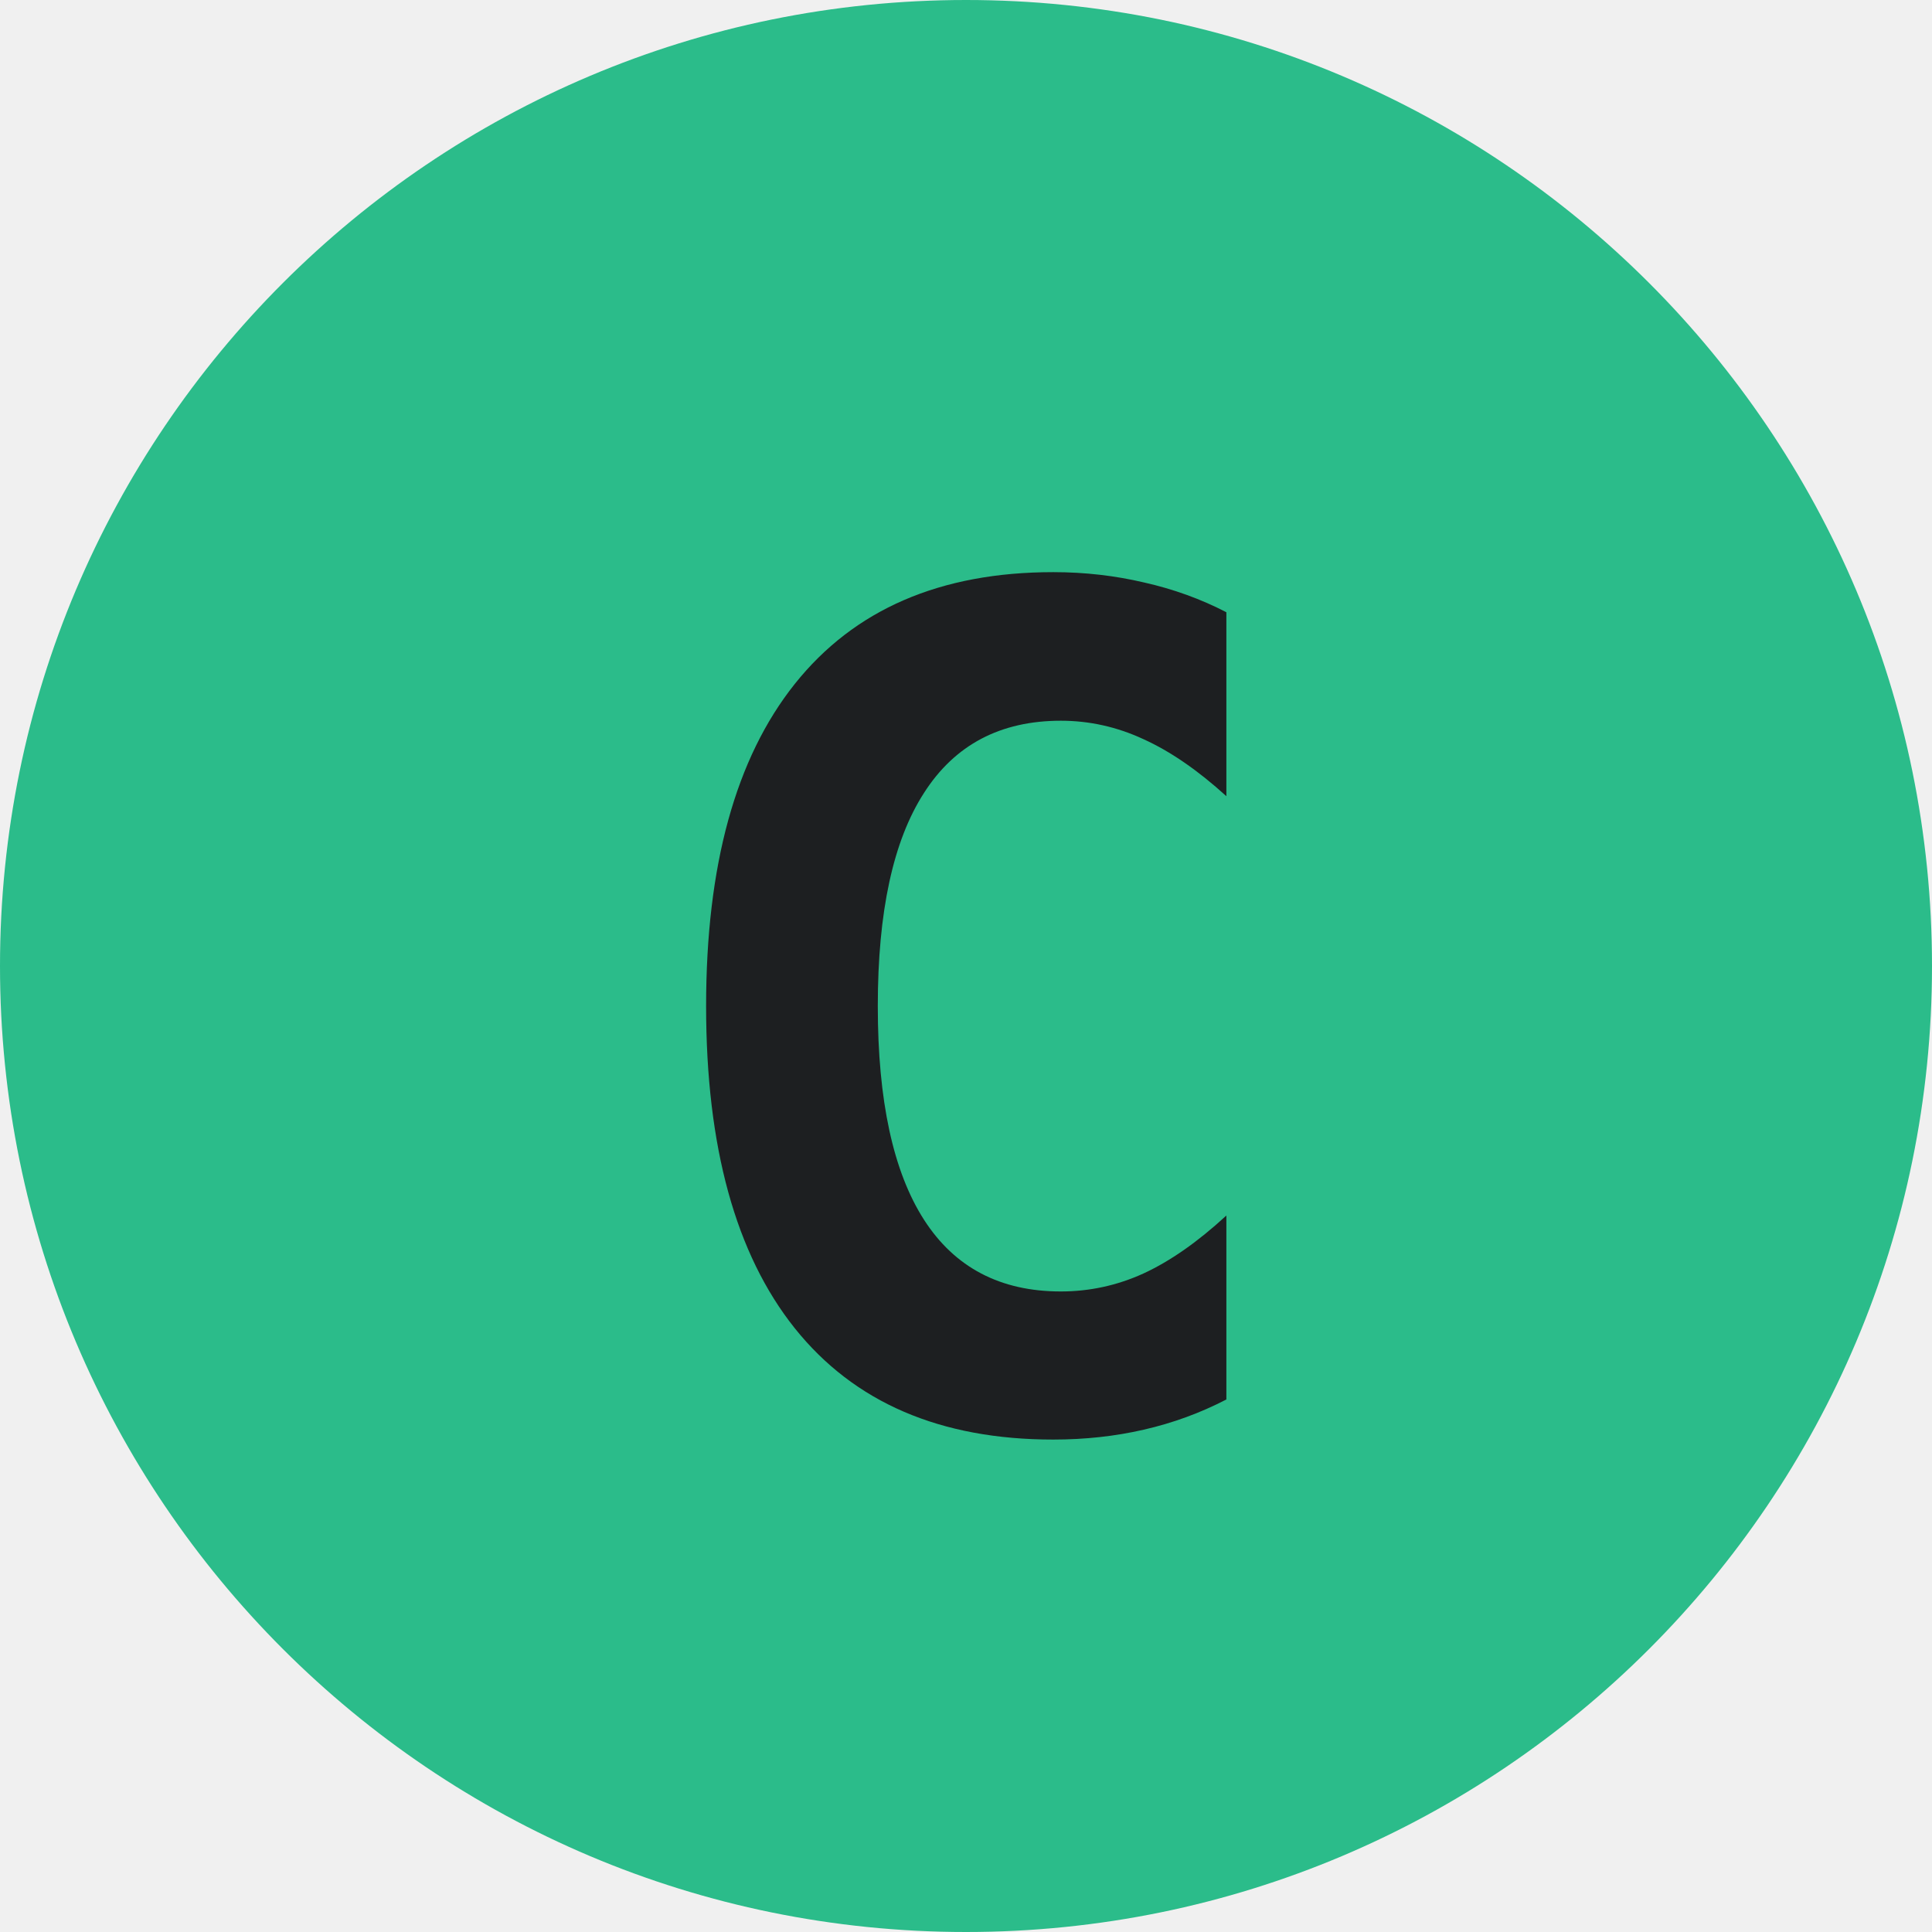
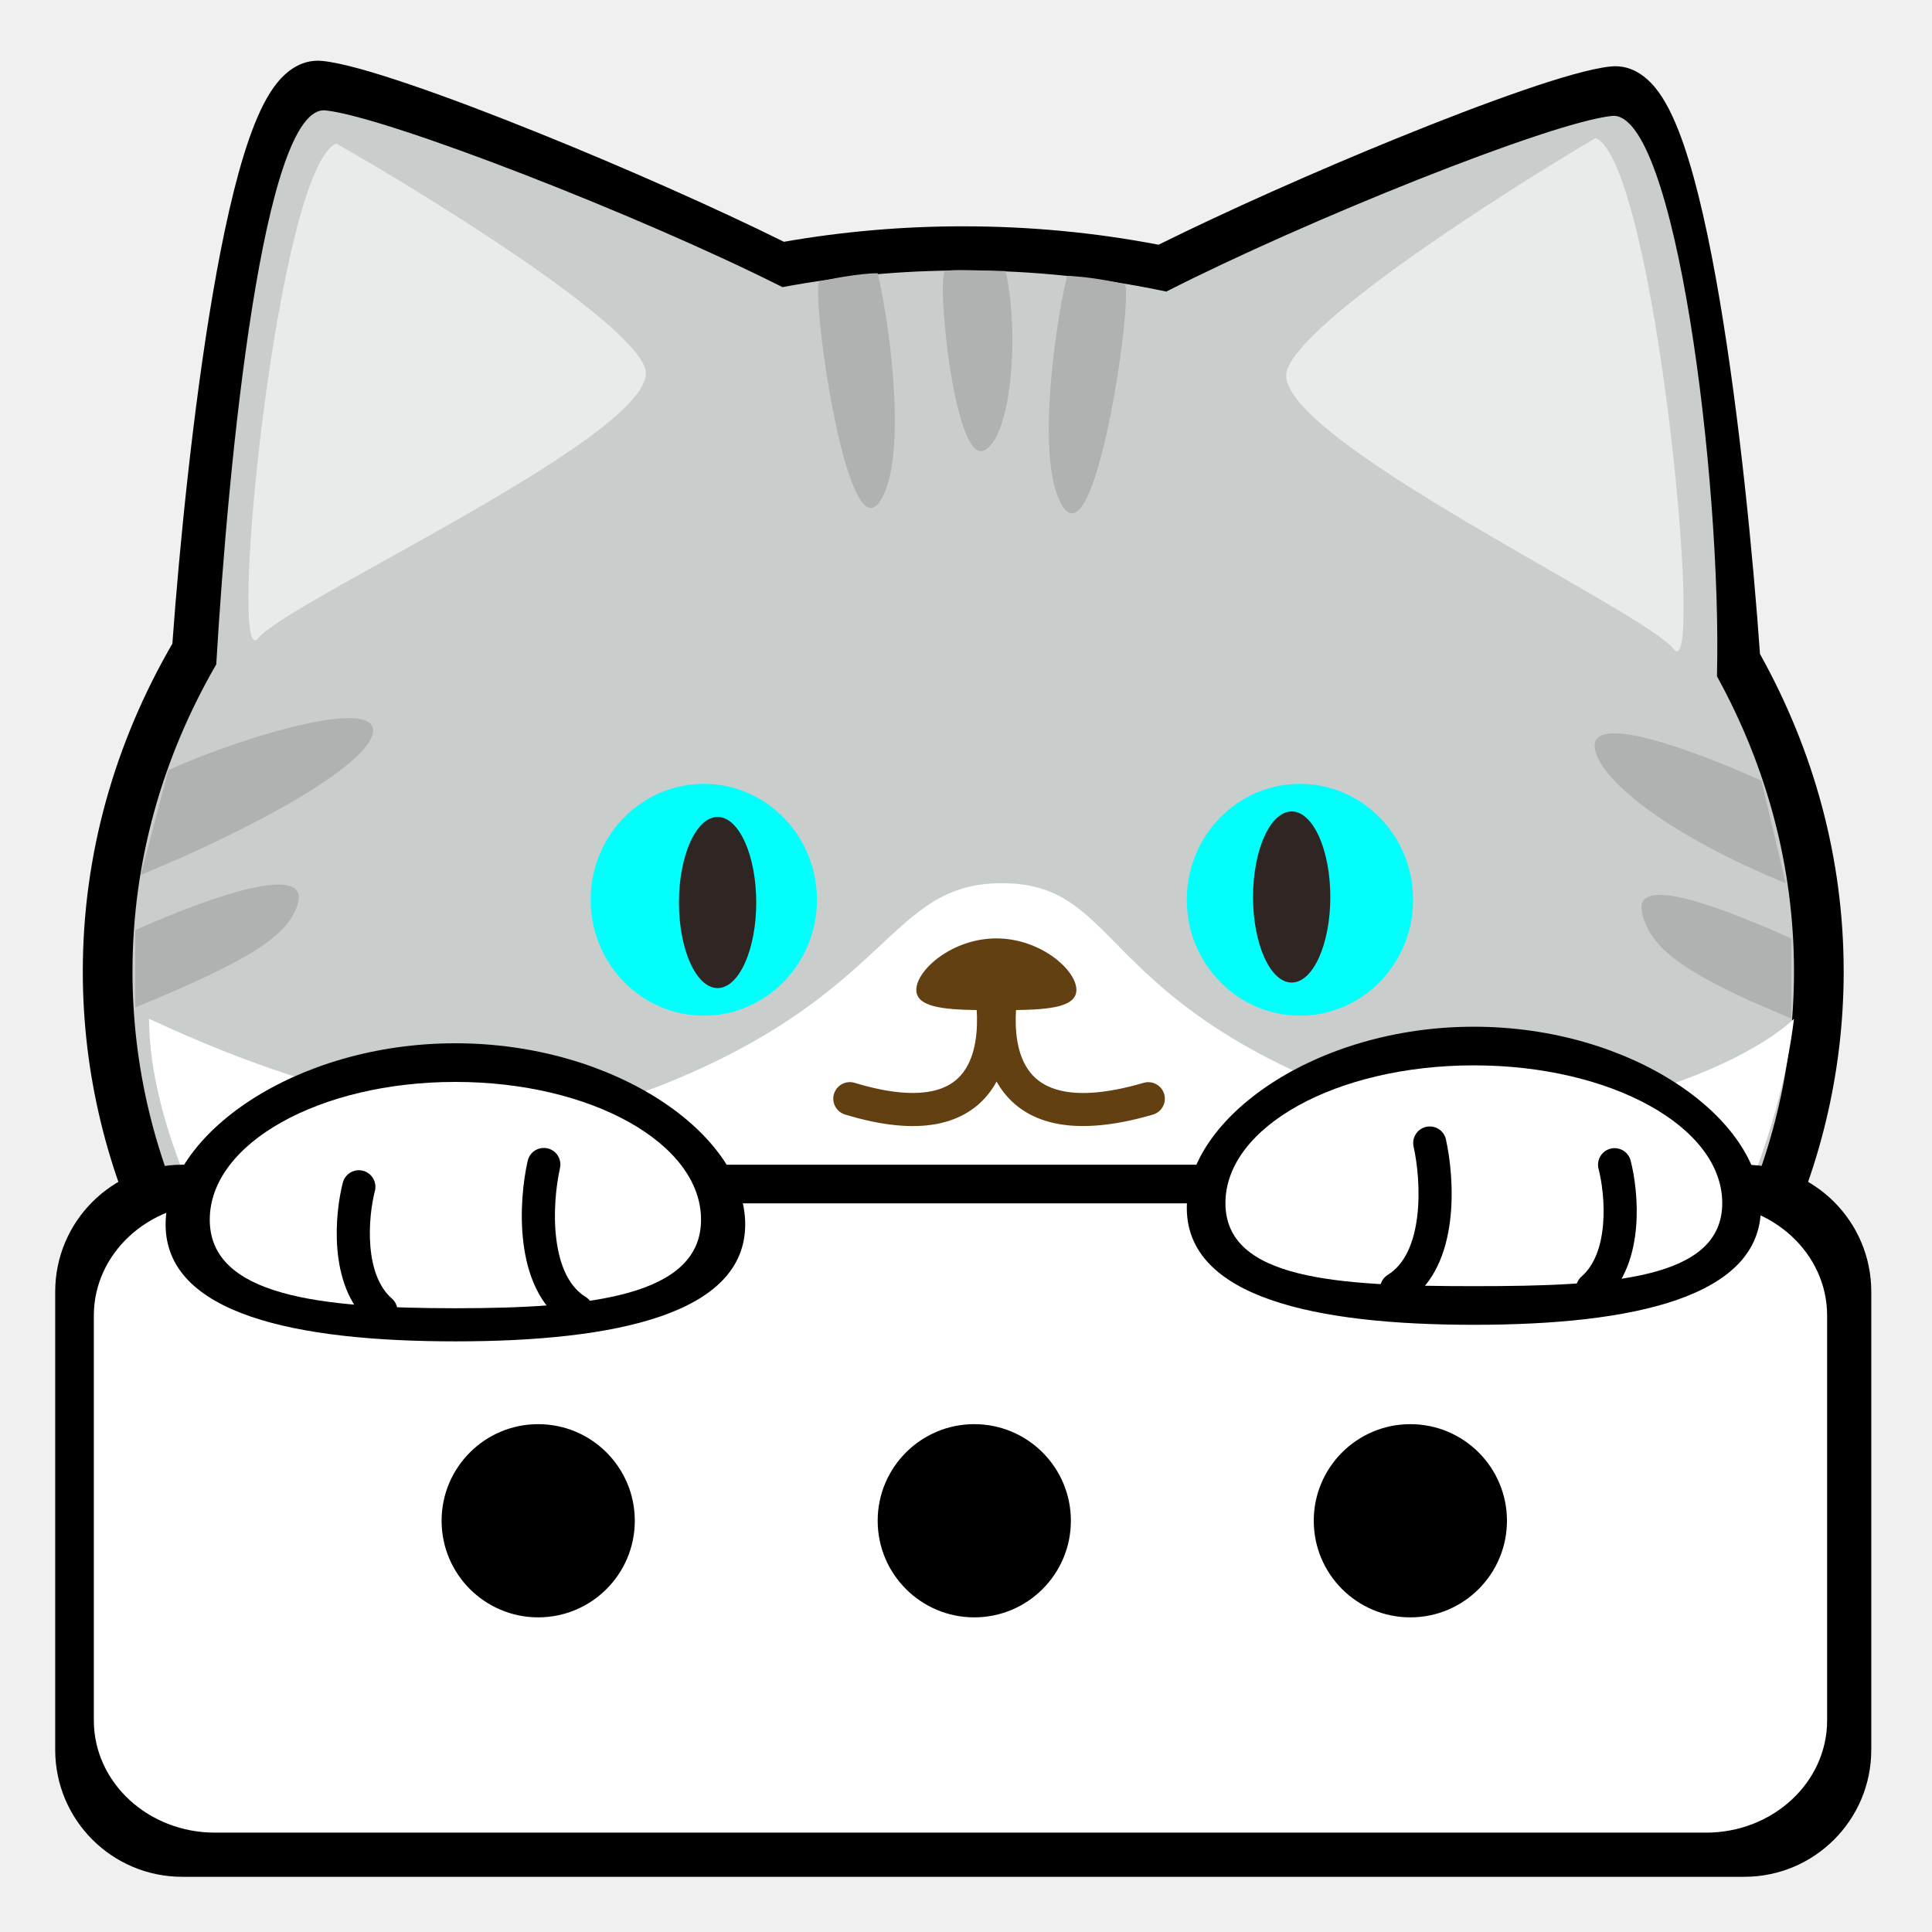
- <svg xmlns="http://www.w3.org/2000/svg" viewBox="0 0 64 64" width="64" height="64">
-   <rect width="64" height="64" rx="32" fill="#2bbc8a" />
-   <text x="50%" y="50%" dy="2" text-anchor="middle" dominant-baseline="central" font-family="ui-monospace, SFMono-Regular, Menlo, Consolas, monospace" font-size="38" font-weight="800" fill="#1d1f21">C</text>
+ <svg xmlns="http://www.w3.org/2000/svg" viewBox="0 0 1024 1024" width="64" height="64">
+   <path d="M145.212 46.1c4.769-6.606 13.321-15.108 25.784-13.789 10.495 1.112 27.391 6.036 46.651 12.604 19.766 6.738 43.476 15.729 68.313 25.755 44.377 17.911 92.865 39.33 129.536 57.482A550.889 550.889 0 0 1 510.537 119.954c35.58 0 70.232 3.37 103.529 9.754 35.983-17.847 82.701-38.637 125.551-56.095 24.611-10.026 48.105-19.017 67.692-25.761 19.076-6.562 35.843-11.498 46.273-12.613 12.499-1.337 21.024 7.267 25.72 13.839 5.117 7.159 9.371 16.829 13.04 27.443 7.423 21.481 13.804 50.937 19.21 82.97 10.416 61.703 17.63 135.557 21.276 187.137C961.281 397.684 977.189 454.732 977.189 514.926c0 218.135-208.928 394.971-466.651 394.971C252.811 909.897 43.886 733.061 43.886 514.926c0-62.356 17.072-121.335 47.476-173.773 3.733-51.446 10.948-123.904 21.29-184.61 5.456-32.037 11.899-61.499 19.395-82.985 3.704-10.62 7.999-20.296 13.166-27.458zM904.145 355.738a14.588 14.588 0 0 0 5.448 9.746C934.289 411.426 947.931 462.122 947.931 514.926c0 197.594-191.064 365.714-437.394 365.714S73.143 712.52 73.143 514.926c0-53.394 13.95-104.635 39.175-150.987a14.617 14.617 0 0 0 7.604-11.861l0.108-1.583c57.177-94.685 162.301-166.921 291.021-191.845 1.208 0.611 2.396 1.217 3.569 1.82a14.629 14.629 0 0 0 19.365-5.72A527.269 527.269 0 0 1 510.537 149.211c27.9 0 55.088 2.156 81.37 6.267a14.629 14.629 0 0 0 20.448 7.891c1.931-1.001 3.915-2.019 5.939-3.046 127.295 26.864 230.617 100.209 285.851 195.411z m-4.816-59.322c-3.967-42.388-9.558-90.191-16.624-132.052-5.337-31.612-11.402-59.143-18.014-78.28-3.35-9.693-6.51-16.238-9.19-19.988a20.773 20.773 0 0 0-1.115-1.439c-7.285 1.211-20.158 4.88-37.557 10.866-18.912 6.507-41.87 15.29-66.174 25.19a2127.304 2127.304 0 0 0-91.323 39.749c99.018 28.175 183.194 83.696 239.996 155.955zM275.008 97.801c31.32 12.639 64.588 27.004 94.076 40.626C268.662 165.429 182.971 220.417 124.802 292.571c3.999-42.154 9.611-89.565 16.691-131.119 5.383-31.606 11.504-59.132 18.177-78.263 3.379-9.684 6.565-16.226 9.269-19.974 0.477-0.661 0.872-1.15 1.188-1.51 7.358 1.194 20.419 4.877 38.078 10.898 19.093 6.51 42.271 15.29 66.803 25.19zM171.052 60.826c0 0.009-0.059 0.059-0.181 0.129 0.123-0.102 0.181-0.135 0.181-0.129z m682.37 2.885a0.673 0.673 0 0 0 0.187 0.138c-0.126-0.108-0.187-0.146-0.187-0.138z" fill="#000000" />
+   <path d="M172.617 58.514c32.613 3.528 166.578 55.591 242.106 93.667A520.54 520.54 0 0 1 510.537 143.36c37.13 0 73.187 3.877 107.631 11.182C692.66 116.619 821.283 64.995 854.309 61.44c33.564-3.613 58.345 192.764 55.717 297.01C936.229 406.007 950.857 459.024 950.857 514.926c0 205.21-197.138 371.566-440.32 371.566S70.217 720.135 70.217 514.926c0-58.394 15.963-113.644 44.409-162.81C121.013 243.484 139.542 54.936 172.614 58.514z" fill="#C9CDCC" />
+   <path d="M845.739 73.143c-50.395 29.734-153.647 95.89-163.504 122.649-8.034 21.817 74.445 69.246 137.447 105.475 33.593 19.318 61.651 35.451 67.49 42.818 16.799 21.185-10.076-257.562-41.434-270.942zM178.261 76.069c50.395 28.774 153.647 92.795 163.504 118.693 8.034 21.112-74.445 67.011-137.447 102.072-33.593 18.695-61.651 34.307-67.49 41.437-16.799 20.5 10.076-249.253 41.434-262.203z" fill="#FFFFFF" opacity=".6" />
+   <path d="M351.364 574.868c-97.716 39.079-211.997-6.978-272.369-34.889C78.994 646.045 210.967 877.714 490.356 877.714 834.329 877.714 935.88 660.931 950.857 539.979c-32.291 30.702-150.224 75.785-248.501 34.889C581.614 524.627 591.386 468.114 531.017 468.114s-57.508 57.909-179.653 106.753z" fill="#FFFFFF" />
+   <path d="M373.029 538.331c33.125 0 59.977-27.508 59.977-61.44s-26.852-61.44-59.977-61.44-59.977 27.508-59.977 61.44 26.852 61.44 59.977 61.44z m315.977 0c33.125 0 59.977-27.508 59.977-61.44s-26.852-61.44-59.977-61.44-59.977 27.508-59.977 61.44 26.852 61.44 59.977 61.44z" fill="#03FFFC" />
+   <path d="M538.507 535.353c18.394-0.263 32.007-1.805 32.007-10.696 0-10.503-18.994-27.285-42.423-27.285s-42.423 16.782-42.423 27.285c0 8.894 13.616 10.433 32.013 10.696 0.614 10.062-0.196 23.868-7.212 33.104-3.487 4.593-8.803 8.452-17.484 10.053-8.938 1.647-21.747 0.939-39.883-4.549a8.777 8.777 0 1 0-5.085 16.799c19.719 5.971 35.518 7.341 48.148 5.015 12.885-2.376 22.092-8.543 28.286-16.7 1.422-1.872 2.668-3.827 3.757-5.834 1.15 2.051 2.466 4.049 3.973 5.96 13.321 16.896 38.069 23.467 78.825 11.586a8.777 8.777 0 1 0-4.912-16.852c-37.87 11.039-53.342 3.005-60.126-5.603-7.265-9.21-8.098-22.952-7.461-32.979z" fill="#634011" />
+   <path d="M684.617 520.777c11.311 0 20.48-20.304 20.48-45.349 0-25.044-9.169-45.349-20.48-45.349s-20.48 20.304-20.48 45.349c0 25.044 9.169 45.349 20.48 45.349z m-304.274 2.926c11.311 0 20.48-20.304 20.48-45.349 0-25.044-9.169-45.349-20.48-45.349s-20.48 20.304-20.48 45.349c0 25.044 9.169 45.349 20.48 45.349z" fill="#2F2523" />
+   <path d="M532.966 143.667c7.136 31.054 3.663 85.911-10.726 94.779-16.448 10.135-26.279-93.33-21.141-94.781 2.864-0.805 12.332-0.512 21.001-0.243 4.049 0.123 7.923 0.246 10.866 0.246z m-66.712 122.301c14.567-20.939 6.217-90.173-1.065-121.145-9.444 0-26.434 3.21-30.72 4.389-5.246 1.442 13.578 142.93 31.785 116.756z m97.344 2.926c-14.567-20.939-5.337-91.636 1.949-122.608 9.441 0 26.144 3.154 30.427 4.33 5.246 1.445-14.169 144.451-32.376 118.278zM197.486 389.12c5.053-20.214-64.366-0.492-108.251 19.014l-14.629 55.589C134.094 439.343 193.097 406.674 197.486 389.12z m736.078 24.582c-43.886-19.503-93.085-36.018-88.032-15.805 4.389 17.554 41.449 45.837 100.937 70.217l-12.905-54.412zM157.989 478.351c5.053-20.214-42.423-4.874-86.309 14.631v40.96c59.489-24.38 81.92-38.037 86.309-55.591zM949.394 497.371c-43.886-19.506-84.047-33.379-78.994-13.166 4.389 17.554 19.506 31.206 78.994 55.589V497.371z" fill="#AFB2B1" />
+   <path d="M924.526 646.583H96.549c-21.007 0-38.034 17.028-38.034 38.034v242.834c0 21.007 17.028 38.034 38.034 38.034h827.977c21.007 0 38.034-17.028 38.034-38.034v-242.834c0-21.007-17.028-38.034-38.034-38.034zM96.549 617.326c-37.165 0-67.291 30.126-67.291 67.291v242.834c0 37.165 30.126 67.291 67.291 67.291h827.977c37.165 0 67.291-30.126 67.291-67.291v-242.834c0-37.165-30.126-67.291-67.291-67.291H96.549z" fill="#000000" />
+   <path d="M49.737 697.274C49.737 664.43 78.491 637.806 113.959 637.806H904.192c35.468 0 64.222 26.624 64.222 59.468v214.595C968.411 944.713 939.658 971.337 904.189 971.337H113.959C78.491 971.337 49.737 944.713 49.737 911.869v-214.595z" fill="#FFFFFF" />
+   <path d="M234.057 806.034c0-28.277 22.923-51.2 51.2-51.2s51.2 22.923 51.2 51.2-22.923 51.2-51.2 51.2S234.057 834.311 234.057 806.034z m231.131 0c0-28.277 22.923-51.2 51.2-51.2s51.2 22.923 51.2 51.2-22.923 51.2-51.2 51.2-51.2-22.923-51.2-51.2z m282.331-51.2c-28.277 0-51.2 22.923-51.2 51.2s22.923 51.2 51.2 51.2 51.2-22.923 51.2-51.2-22.923-51.2-51.2-51.2zM909.897 640.176c0 5.6-1.758 9.675-5.454 13.534-4.222 4.409-11.606 9.076-23.379 13.163C857.319 675.12 822.468 678.766 781.166 678.766c-41.302 0-76.153-3.645-99.899-11.893-11.773-4.087-19.158-8.754-23.379-13.163-3.695-3.859-5.454-7.935-5.454-13.534 0-12.475 9.608-30.24 33.994-46.235C709.942 578.513 743.468 567.589 781.166 567.589c37.698 0 71.224 10.925 94.738 26.352C900.289 609.935 909.897 627.7 909.897 640.176z m23.406 0c0 47.493-68.114 61.996-152.137 61.996s-152.137-14.503-152.137-61.996S697.142 544.183 781.166 544.183s152.137 48.5 152.137 95.993z m-822.126 8.777c0 8.663 4.909 18.321 29.199 26.677C164.408 683.897 199.654 687.543 241.371 687.543c41.715 0 76.961-3.645 100.999-11.914 24.286-8.356 29.196-18.014 29.196-26.677 0-12.367-9.643-30.135-34.336-46.179C313.443 587.317 279.52 576.366 241.371 576.366c-38.148 0-72.069 10.951-95.858 26.407C120.82 618.818 111.177 636.586 111.177 648.953z m-23.406 0C87.771 696.446 156.54 710.949 241.371 710.949s153.6-14.503 153.6-61.996S326.203 552.96 241.371 552.96 87.771 601.46 87.771 648.953z" fill="#000000" />
+   <path d="M781.166 681.691c72.713 0 131.657-3.578 131.657-44.035S853.878 564.663 781.166 564.663s-131.657 32.537-131.657 72.994C649.509 678.113 708.453 681.691 781.166 681.691z m-539.794 11.703c-71.905 0-130.194-6.504-130.194-46.961S169.466 573.44 241.371 573.44s130.194 32.537 130.194 72.994C371.566 686.89 313.277 693.394 241.371 693.394z" fill="#FFFFFF" />
+   <path d="M749.196 607.551a8.78 8.78 0 0 1 17.127-3.853c2.364 10.497 4.248 27.116 2.232 43.38-1.984 15.989-8.049 33.833-23.73 43.54a8.777 8.777 0 0 1-9.239-14.927c8.897-5.506 13.801-16.677 15.55-30.773 1.712-13.824 0.088-28.362-1.94-37.367z m98.076 11.969a8.777 8.777 0 0 1 16.998-4.389c2.156 8.35 4.052 21.715 2.879 35.384-1.156 13.496-5.459 28.883-17.3 39.246a8.777 8.777 0 0 1-11.559-13.213c6.881-6.021 10.38-15.992 11.369-27.534 0.974-11.369-0.641-22.727-2.387-29.494z m-550.494-0.266a8.777 8.777 0 1 0-17.124-3.853c-2.364 10.497-4.251 27.116-2.232 43.38 1.981 15.989 8.049 33.833 23.728 43.54a8.777 8.777 0 0 0 9.242-14.927c-8.897-5.506-13.801-16.677-15.55-30.773-1.714-13.824-0.088-28.362 1.937-37.367z m-98.076 11.969a8.777 8.777 0 0 0-16.998-4.389c-2.153 8.35-4.049 21.715-2.879 35.384 1.159 13.496 5.459 28.883 17.303 39.246a8.777 8.777 0 0 0 11.557-13.213c-6.881-6.021-10.378-15.992-11.369-27.534-0.974-11.369 0.644-22.727 2.387-29.494z" fill="#000000" />
</svg>
